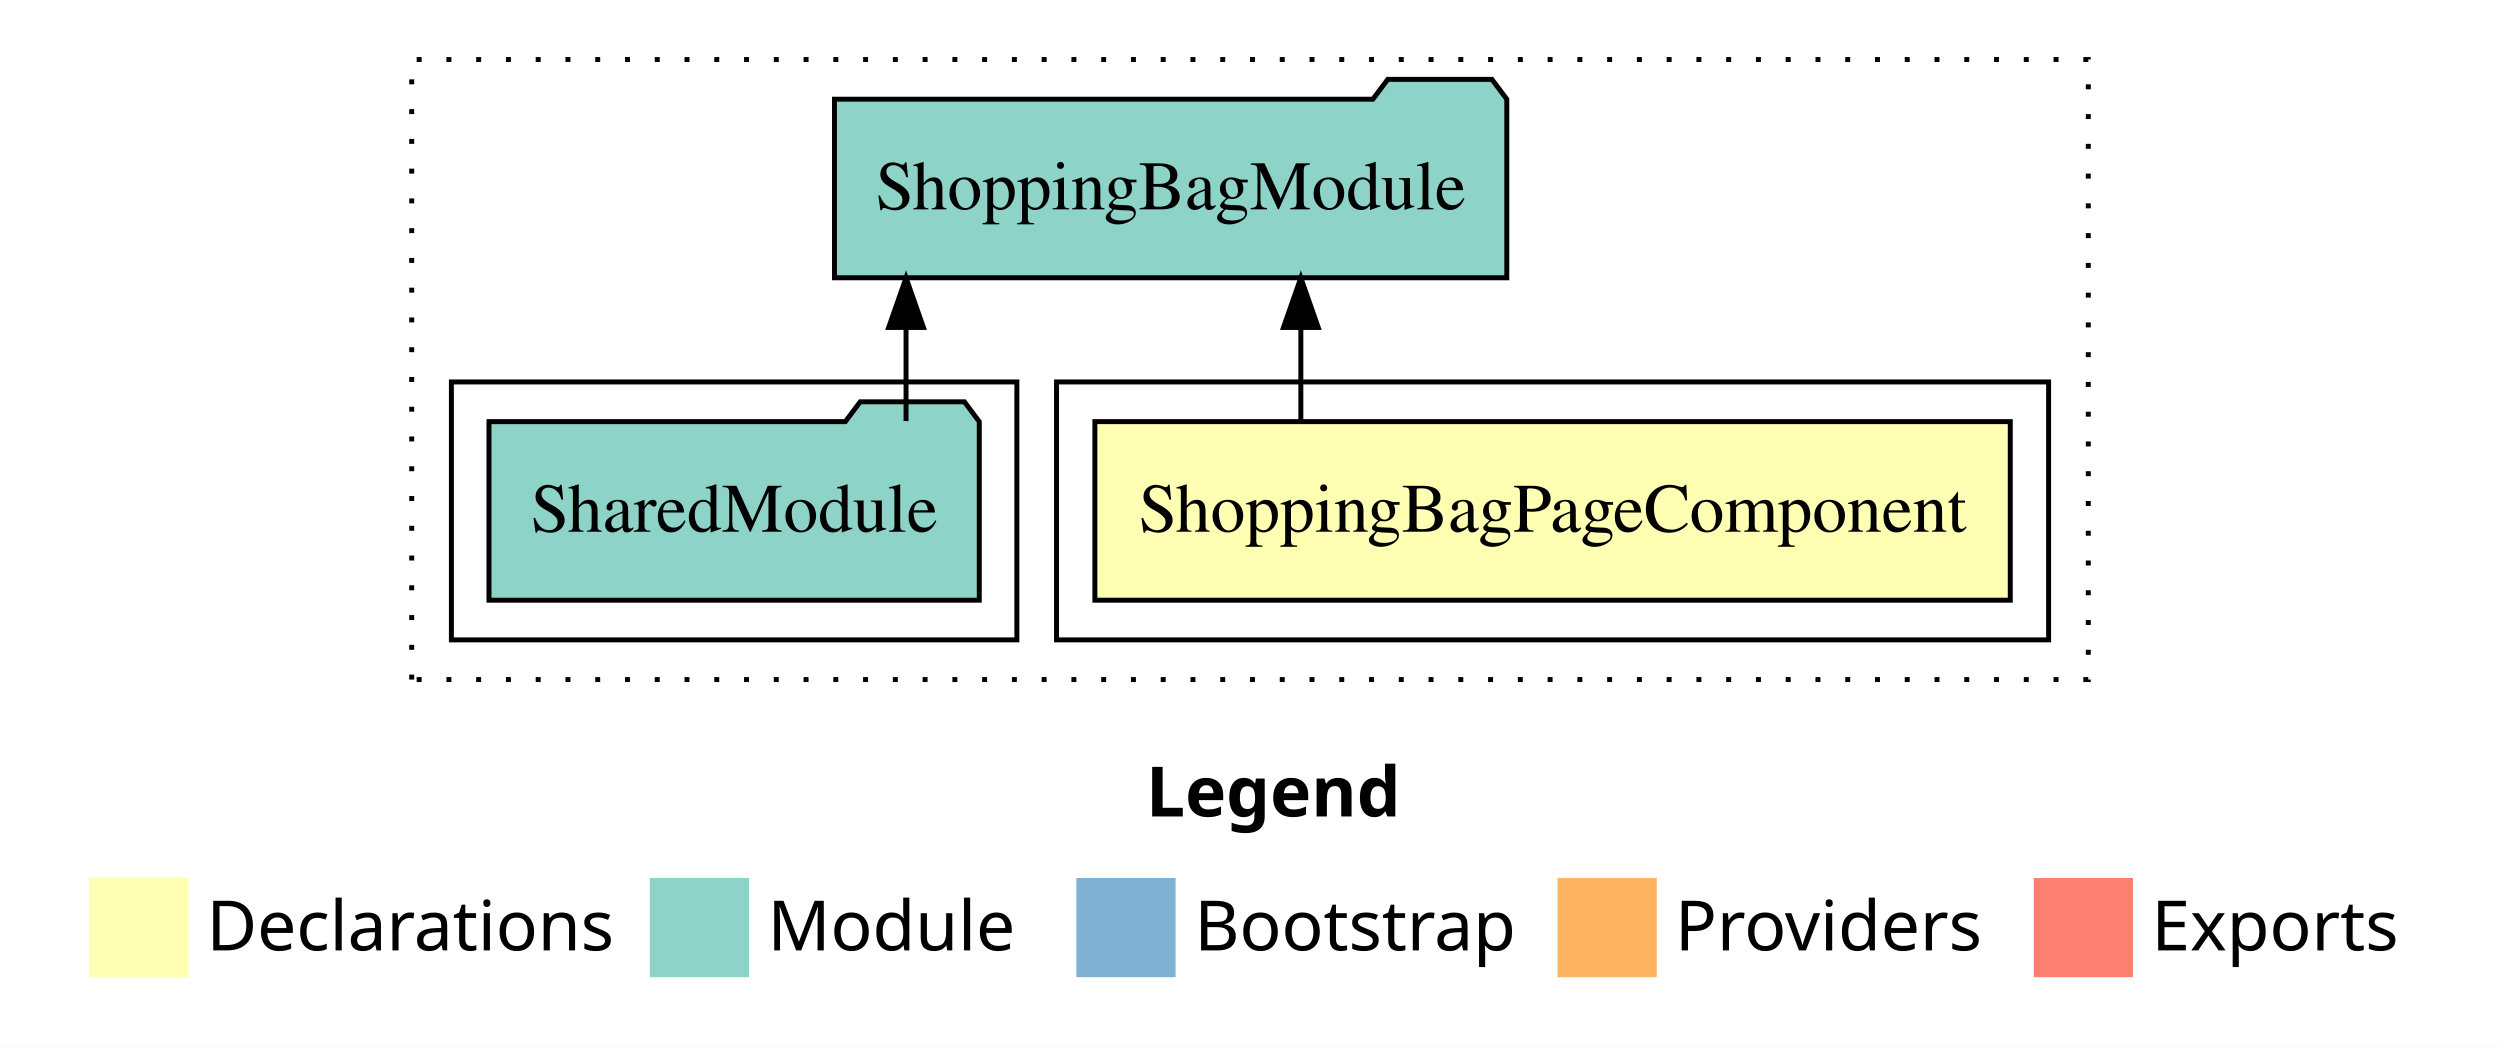
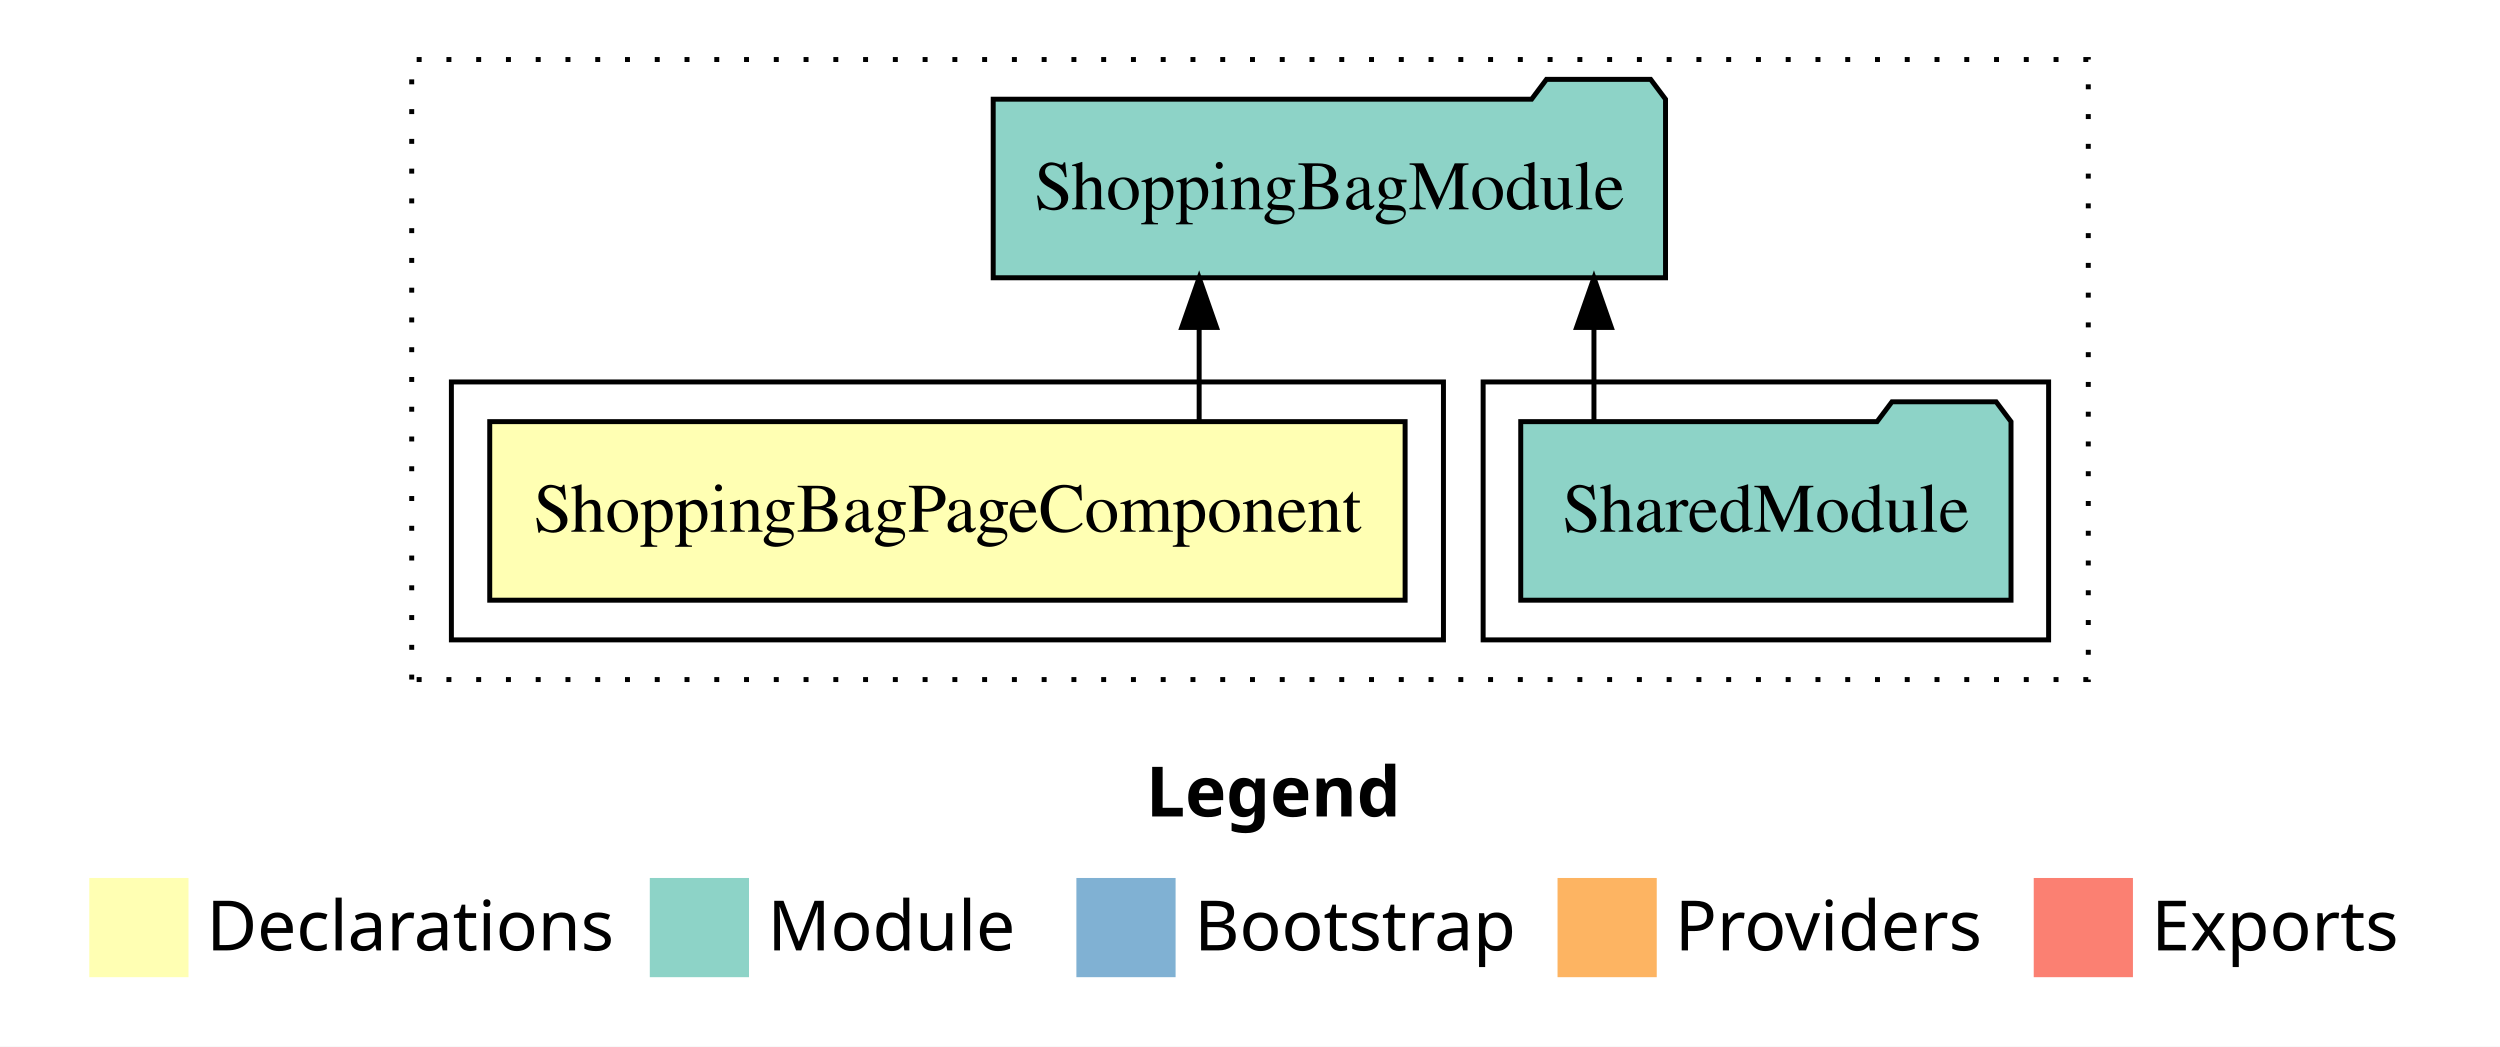
<svg xmlns="http://www.w3.org/2000/svg" width="504pt" height="211pt" viewBox="0.00 0.00 504.00 211.00">
  <g id="graph0" class="graph" transform="scale(1 1) rotate(0) translate(4 207)">
    <polygon fill="white" stroke="transparent" points="-4,4 -4,-207 500,-207 500,4 -4,4" />
    <text text-anchor="start" x="227.01" y="-42.4" font-family="sans-serif" font-weight="bold" font-size="14.00">Legend</text>
    <polygon fill="#ffffb3" stroke="transparent" points="14,-10 14,-30 34,-30 34,-10 14,-10" />
    <text text-anchor="start" x="37.63" y="-15.4" font-family="sans-serif" font-size="14.00">  Declarations</text>
    <polygon fill="#8dd3c7" stroke="transparent" points="127,-10 127,-30 147,-30 147,-10 127,-10" />
    <text text-anchor="start" x="150.73" y="-15.4" font-family="sans-serif" font-size="14.00">  Module</text>
    <polygon fill="#80b1d3" stroke="transparent" points="213,-10 213,-30 233,-30 233,-10 213,-10" />
    <text text-anchor="start" x="236.78" y="-15.4" font-family="sans-serif" font-size="14.00">  Bootstrap</text>
    <polygon fill="#fdb462" stroke="transparent" points="310,-10 310,-30 330,-30 330,-10 310,-10" />
    <text text-anchor="start" x="333.67" y="-15.4" font-family="sans-serif" font-size="14.00">  Providers</text>
    <polygon fill="#fb8072" stroke="transparent" points="406,-10 406,-30 426,-30 426,-10 406,-10" />
    <text text-anchor="start" x="429.73" y="-15.4" font-family="sans-serif" font-size="14.00">  Exports</text>
    <g id="clust1" class="cluster">
      <polygon fill="none" stroke="black" stroke-dasharray="1,5" points="79,-70 79,-195 417,-195 417,-70 79,-70" />
    </g>
+     <g id="clust4" class="cluster">
+       <polygon fill="none" stroke="black" points="295,-78 295,-130 409,-130 409,-78 295,-78" />
+     </g>
    <g id="clust2" class="cluster">
-       <polygon fill="none" stroke="black" points="209,-78 209,-130 409,-130 409,-78 209,-78" />
-     </g>
-     <g id="clust4" class="cluster">
-       <polygon fill="none" stroke="black" points="87,-78 87,-130 201,-130 201,-78 87,-78" />
+       <polygon fill="none" stroke="black" points="87,-78 87,-130 287,-130 287,-78 87,-78" />
    </g>
    <g id="node1" class="node">
-       <polygon fill="#ffffb3" stroke="black" points="401.27,-122 216.73,-122 216.73,-86 401.27,-86 401.27,-122" />
-       <text text-anchor="middle" x="309" y="-99.8" font-family="Times,serif" font-size="14.00">ShoppingBagPageComponent</text>
+       <polygon fill="#ffffb3" stroke="black" points="279.27,-122 94.73,-122 94.73,-86 279.27,-86 279.27,-122" />
+       <text text-anchor="middle" x="187" y="-99.8" font-family="Times,serif" font-size="14.00">ShoppingBagPageComponent</text>
    </g>
    <g id="node2" class="node">
-       <polygon fill="#8dd3c7" stroke="black" points="299.77,-187 296.77,-191 275.77,-191 272.77,-187 164.23,-187 164.23,-151 299.77,-151 299.77,-187" />
-       <text text-anchor="middle" x="232" y="-164.8" font-family="Times,serif" font-size="14.00">ShoppingBagModule</text>
+       <polygon fill="#8dd3c7" stroke="black" points="331.77,-187 328.77,-191 307.77,-191 304.77,-187 196.23,-187 196.23,-151 331.77,-151 331.77,-187" />
+       <text text-anchor="middle" x="264" y="-164.8" font-family="Times,serif" font-size="14.00">ShoppingBagModule</text>
    </g>
    <g id="edge1" class="edge">
-       <path fill="none" stroke="black" d="M258.25,-122.11C258.25,-122.11 258.25,-140.99 258.25,-140.99" />
-       <polygon fill="black" stroke="black" points="254.75,-140.99 258.25,-150.99 261.75,-140.99 254.75,-140.99" />
+       <path fill="none" stroke="black" d="M237.75,-122.11C237.75,-122.11 237.75,-140.99 237.75,-140.99" />
+       <polygon fill="black" stroke="black" points="234.25,-140.99 237.75,-150.99 241.25,-140.99 234.25,-140.99" />
    </g>
    <g id="node3" class="node">
-       <polygon fill="#8dd3c7" stroke="black" points="193.42,-122 190.42,-126 169.42,-126 166.42,-122 94.58,-122 94.58,-86 193.42,-86 193.42,-122" />
-       <text text-anchor="middle" x="144" y="-99.8" font-family="Times,serif" font-size="14.00">SharedModule</text>
+       <polygon fill="#8dd3c7" stroke="black" points="401.42,-122 398.42,-126 377.42,-126 374.42,-122 302.58,-122 302.58,-86 401.42,-86 401.42,-122" />
+       <text text-anchor="middle" x="352" y="-99.8" font-family="Times,serif" font-size="14.00">SharedModule</text>
    </g>
    <g id="edge2" class="edge">
-       <path fill="none" stroke="black" d="M178.66,-122.11C178.66,-122.11 178.66,-140.99 178.66,-140.99" />
-       <polygon fill="black" stroke="black" points="175.16,-140.99 178.66,-150.99 182.16,-140.99 175.16,-140.99" />
+       <path fill="none" stroke="black" d="M317.34,-122.11C317.34,-122.11 317.34,-140.99 317.34,-140.99" />
+       <polygon fill="black" stroke="black" points="313.84,-140.99 317.34,-150.99 320.84,-140.99 313.84,-140.99" />
    </g>
  </g>
</svg>
